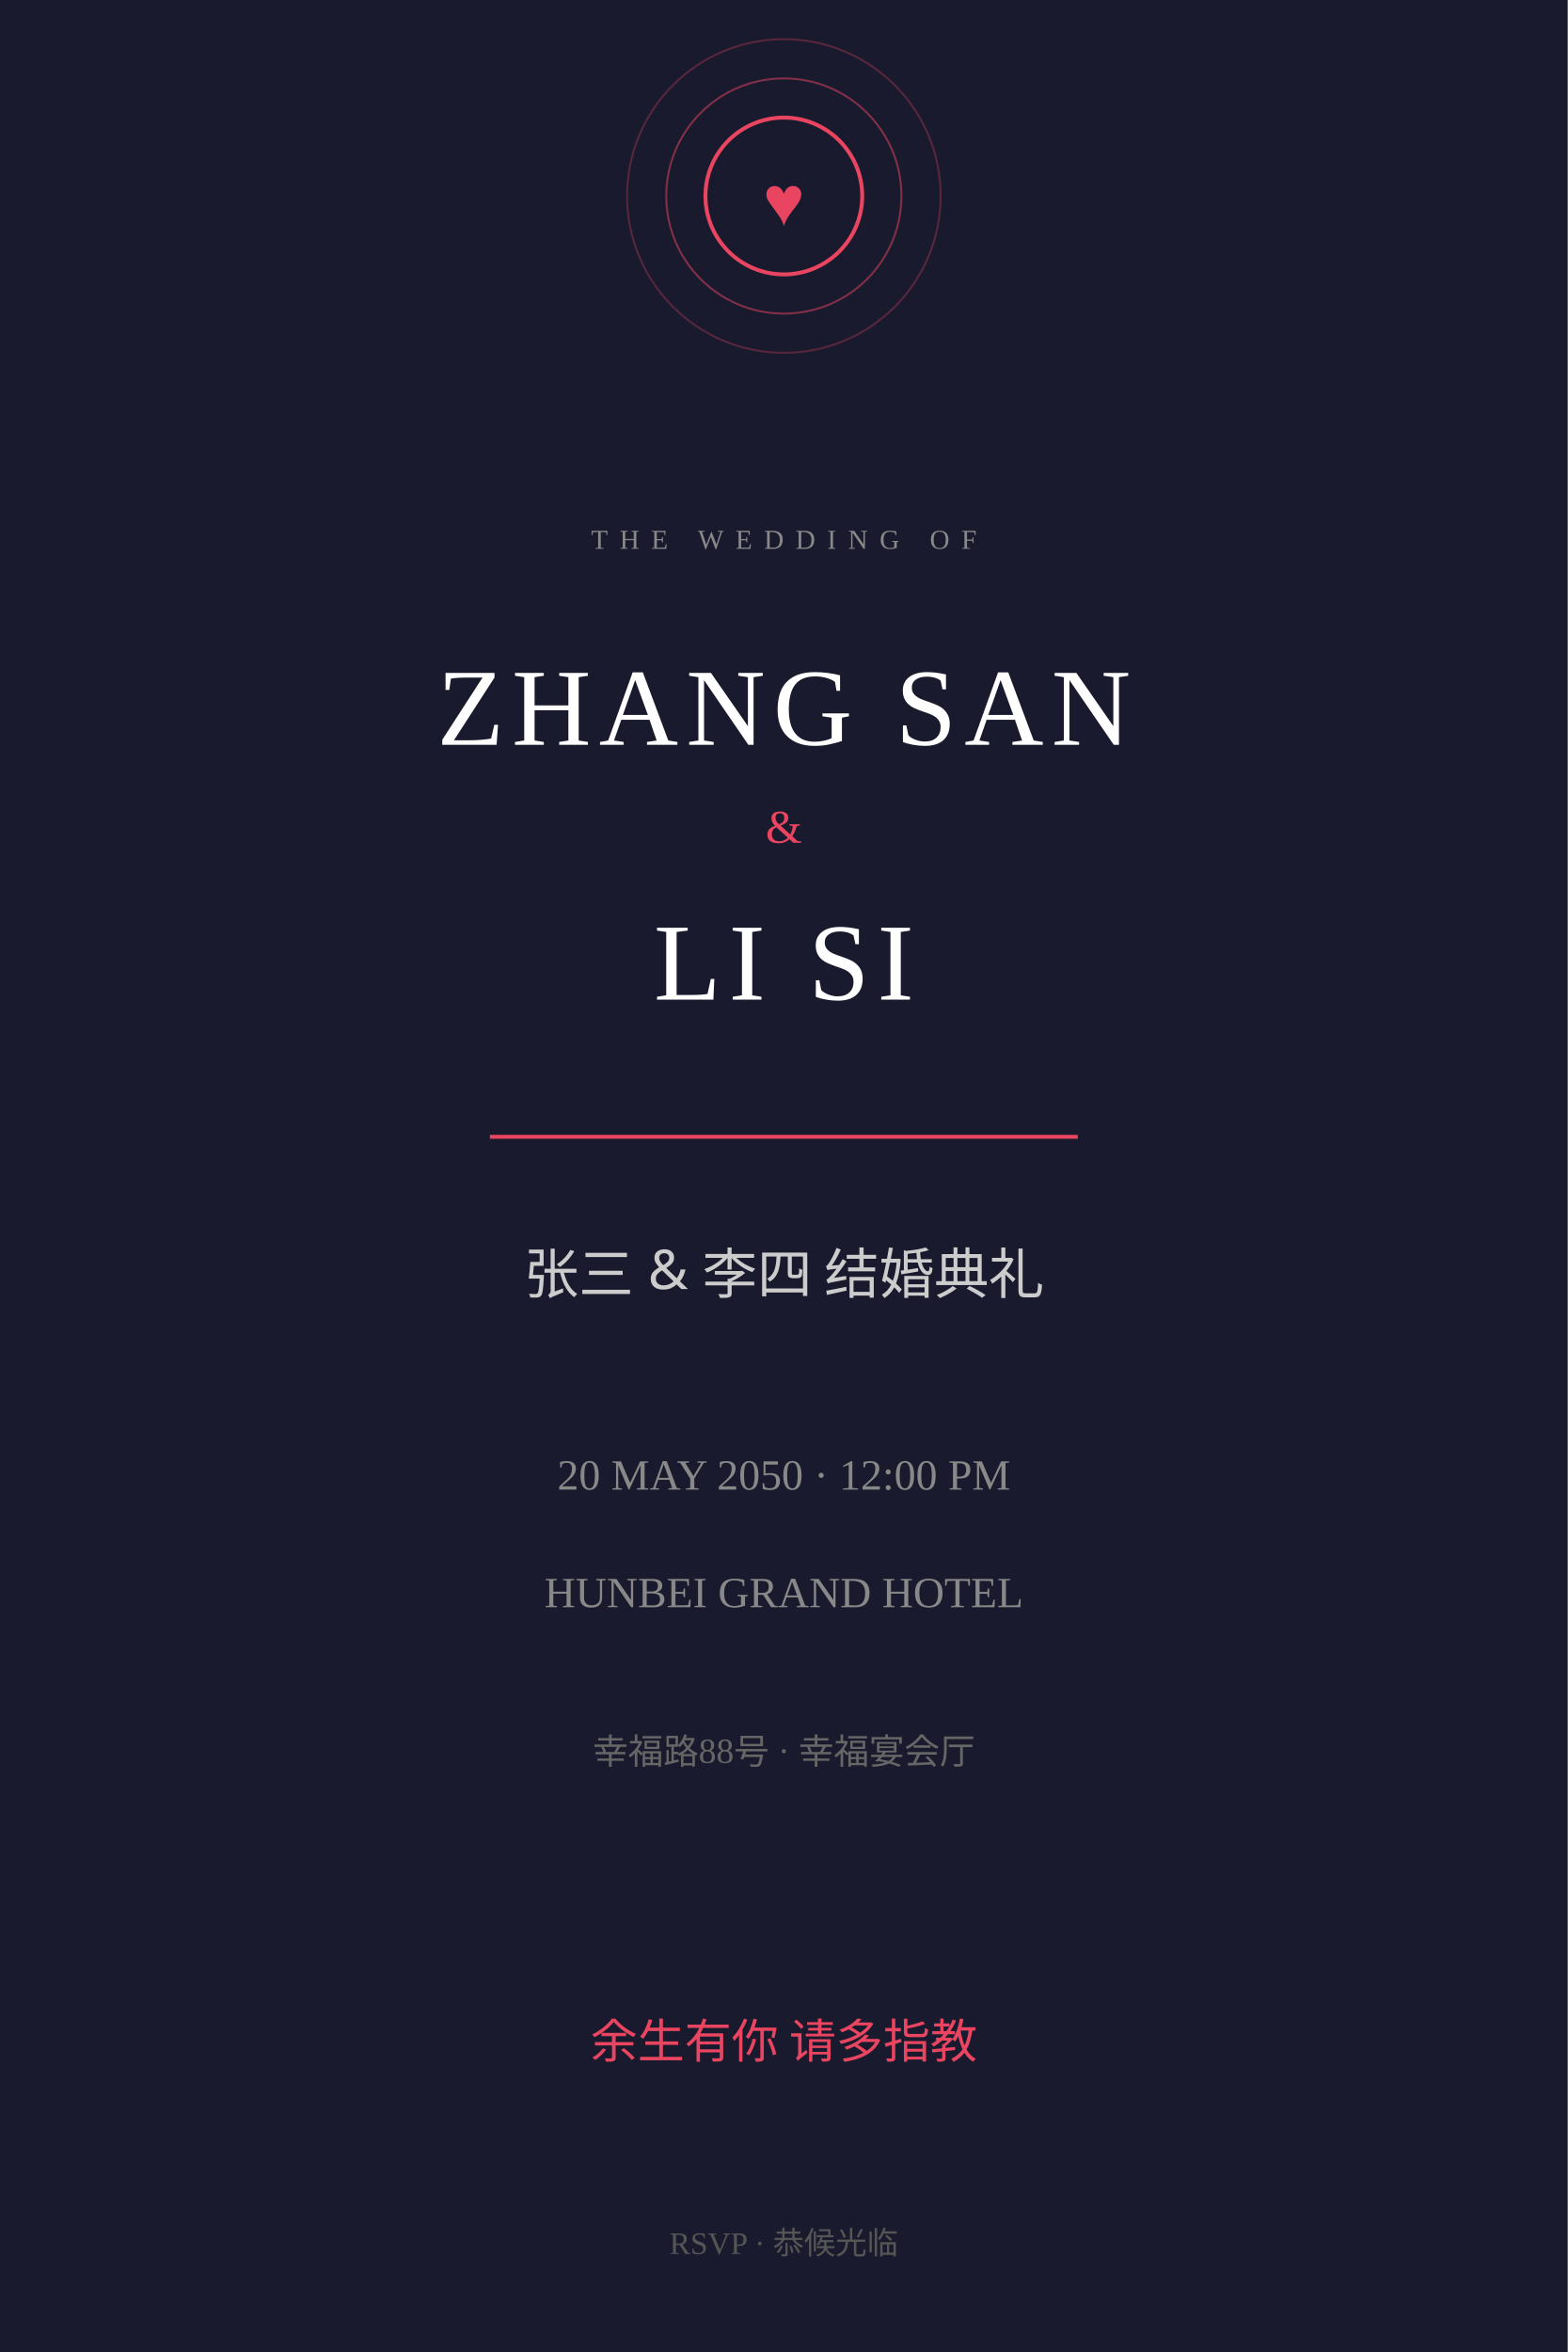
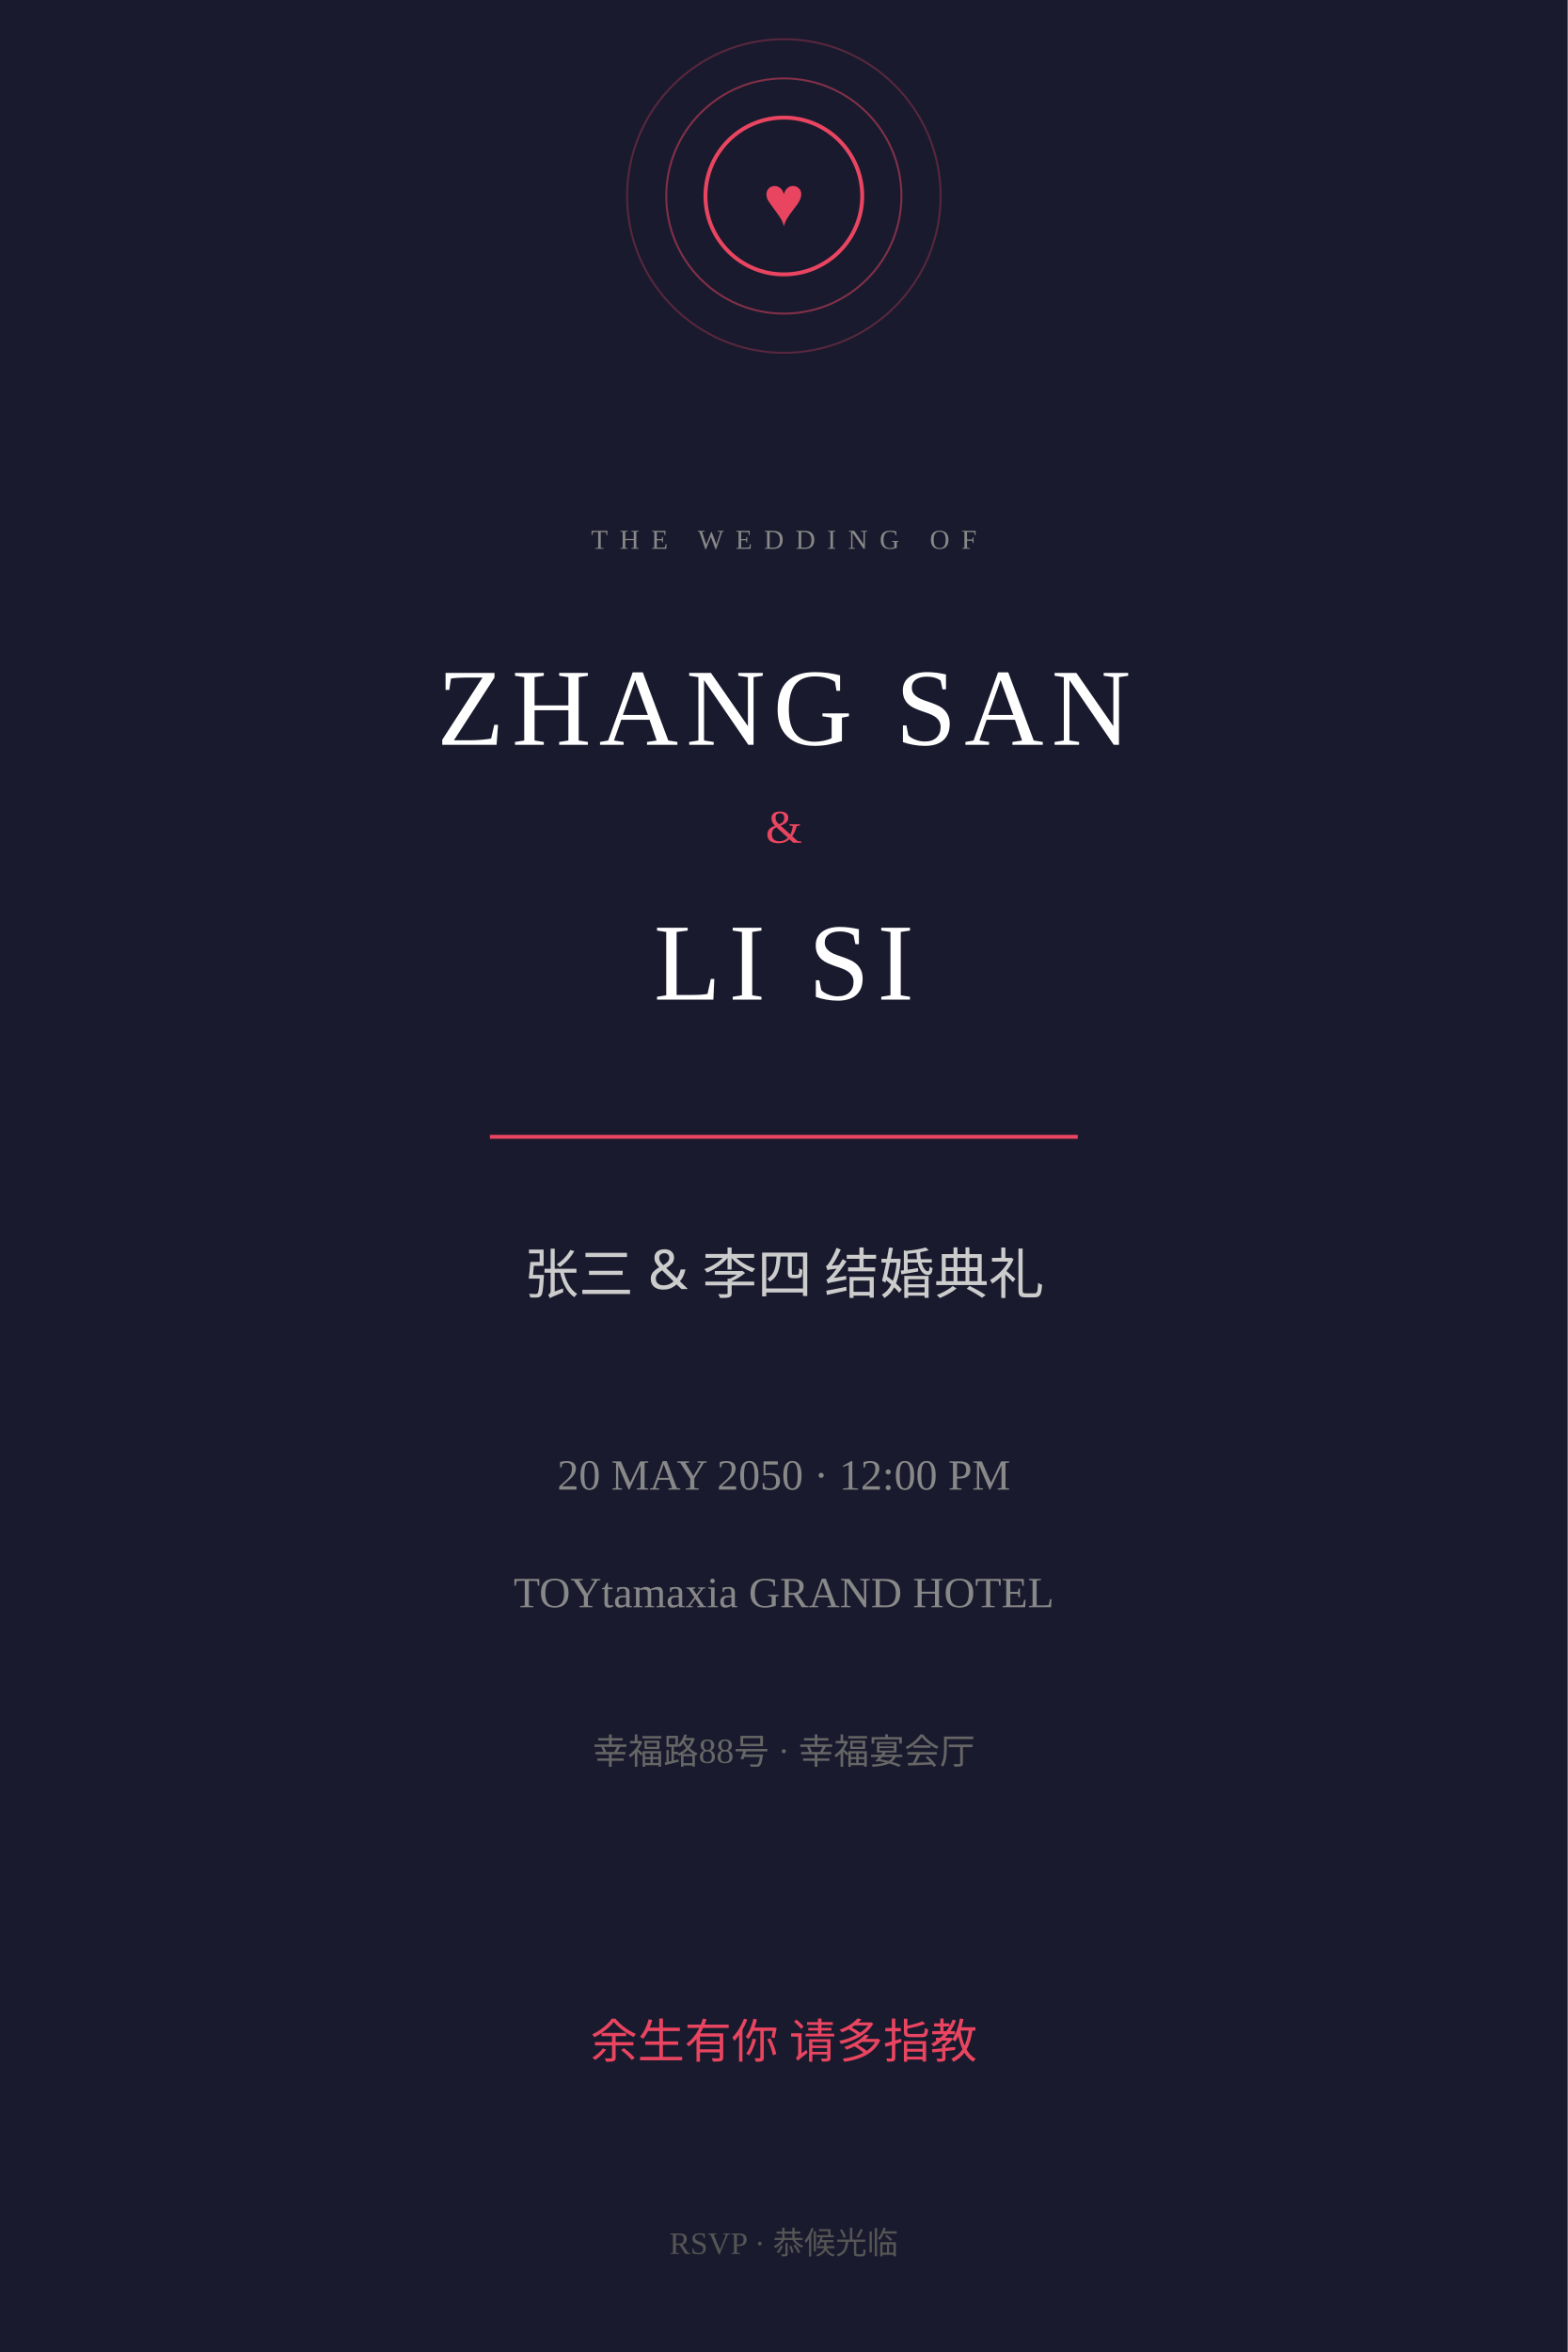
<svg xmlns="http://www.w3.org/2000/svg" width="800" height="1200" viewBox="0 0 800 1200">
  <rect width="800" height="1200" fill="#1a1a2e" />
  <circle cx="400" cy="100" r="80" fill="none" stroke="#e94560" stroke-width="1" opacity="0.3" />
  <circle cx="400" cy="100" r="60" fill="none" stroke="#e94560" stroke-width="1" opacity="0.5" />
  <circle cx="400" cy="100" r="40" fill="none" stroke="#e94560" stroke-width="2" />
  <text x="400" y="115" font-size="36" fill="#e94560" text-anchor="middle" font-weight="bold">♥</text>
  <text x="400" y="280" font-size="14" fill="#888" text-anchor="middle" letter-spacing="6">THE WEDDING OF</text>
  <text x="400" y="380" font-size="56" fill="#fff" text-anchor="middle" font-weight="300" letter-spacing="4">ZHANG SAN</text>
  <text x="400" y="430" font-size="24" fill="#e94560" text-anchor="middle">&amp;</text>
  <text x="400" y="510" font-size="56" fill="#fff" text-anchor="middle" font-weight="300" letter-spacing="4">LI SI</text>
  <line x1="250" y1="580" x2="550" y2="580" stroke="#e94560" stroke-width="2" />
  <text x="400" y="660" font-size="28" fill="#ccc" text-anchor="middle" font-family="STKaiti">张三 &amp; 李四 结婚典礼</text>
  <text x="400" y="760" font-size="22" fill="#888" text-anchor="middle">20 MAY 2050 · 12:00 PM</text>
-   <text x="400" y="820" font-size="22" fill="#888" text-anchor="middle">HUNBEI GRAND HOTEL</text>
+   <text x="400" y="820" font-size="22" fill="#888" text-anchor="middle">TOYtamaxia GRAND HOTEL</text>
  <text x="400" y="900" font-size="18" fill="#666" text-anchor="middle">幸福路88号 · 幸福宴会厅</text>
  <text x="400" y="1050" font-size="24" fill="#e94560" text-anchor="middle" font-family="STKaiti">余生有你 请多指教</text>
  <text x="400" y="1150" font-size="16" fill="#555" text-anchor="middle">RSVP · 恭候光临</text>
</svg>
